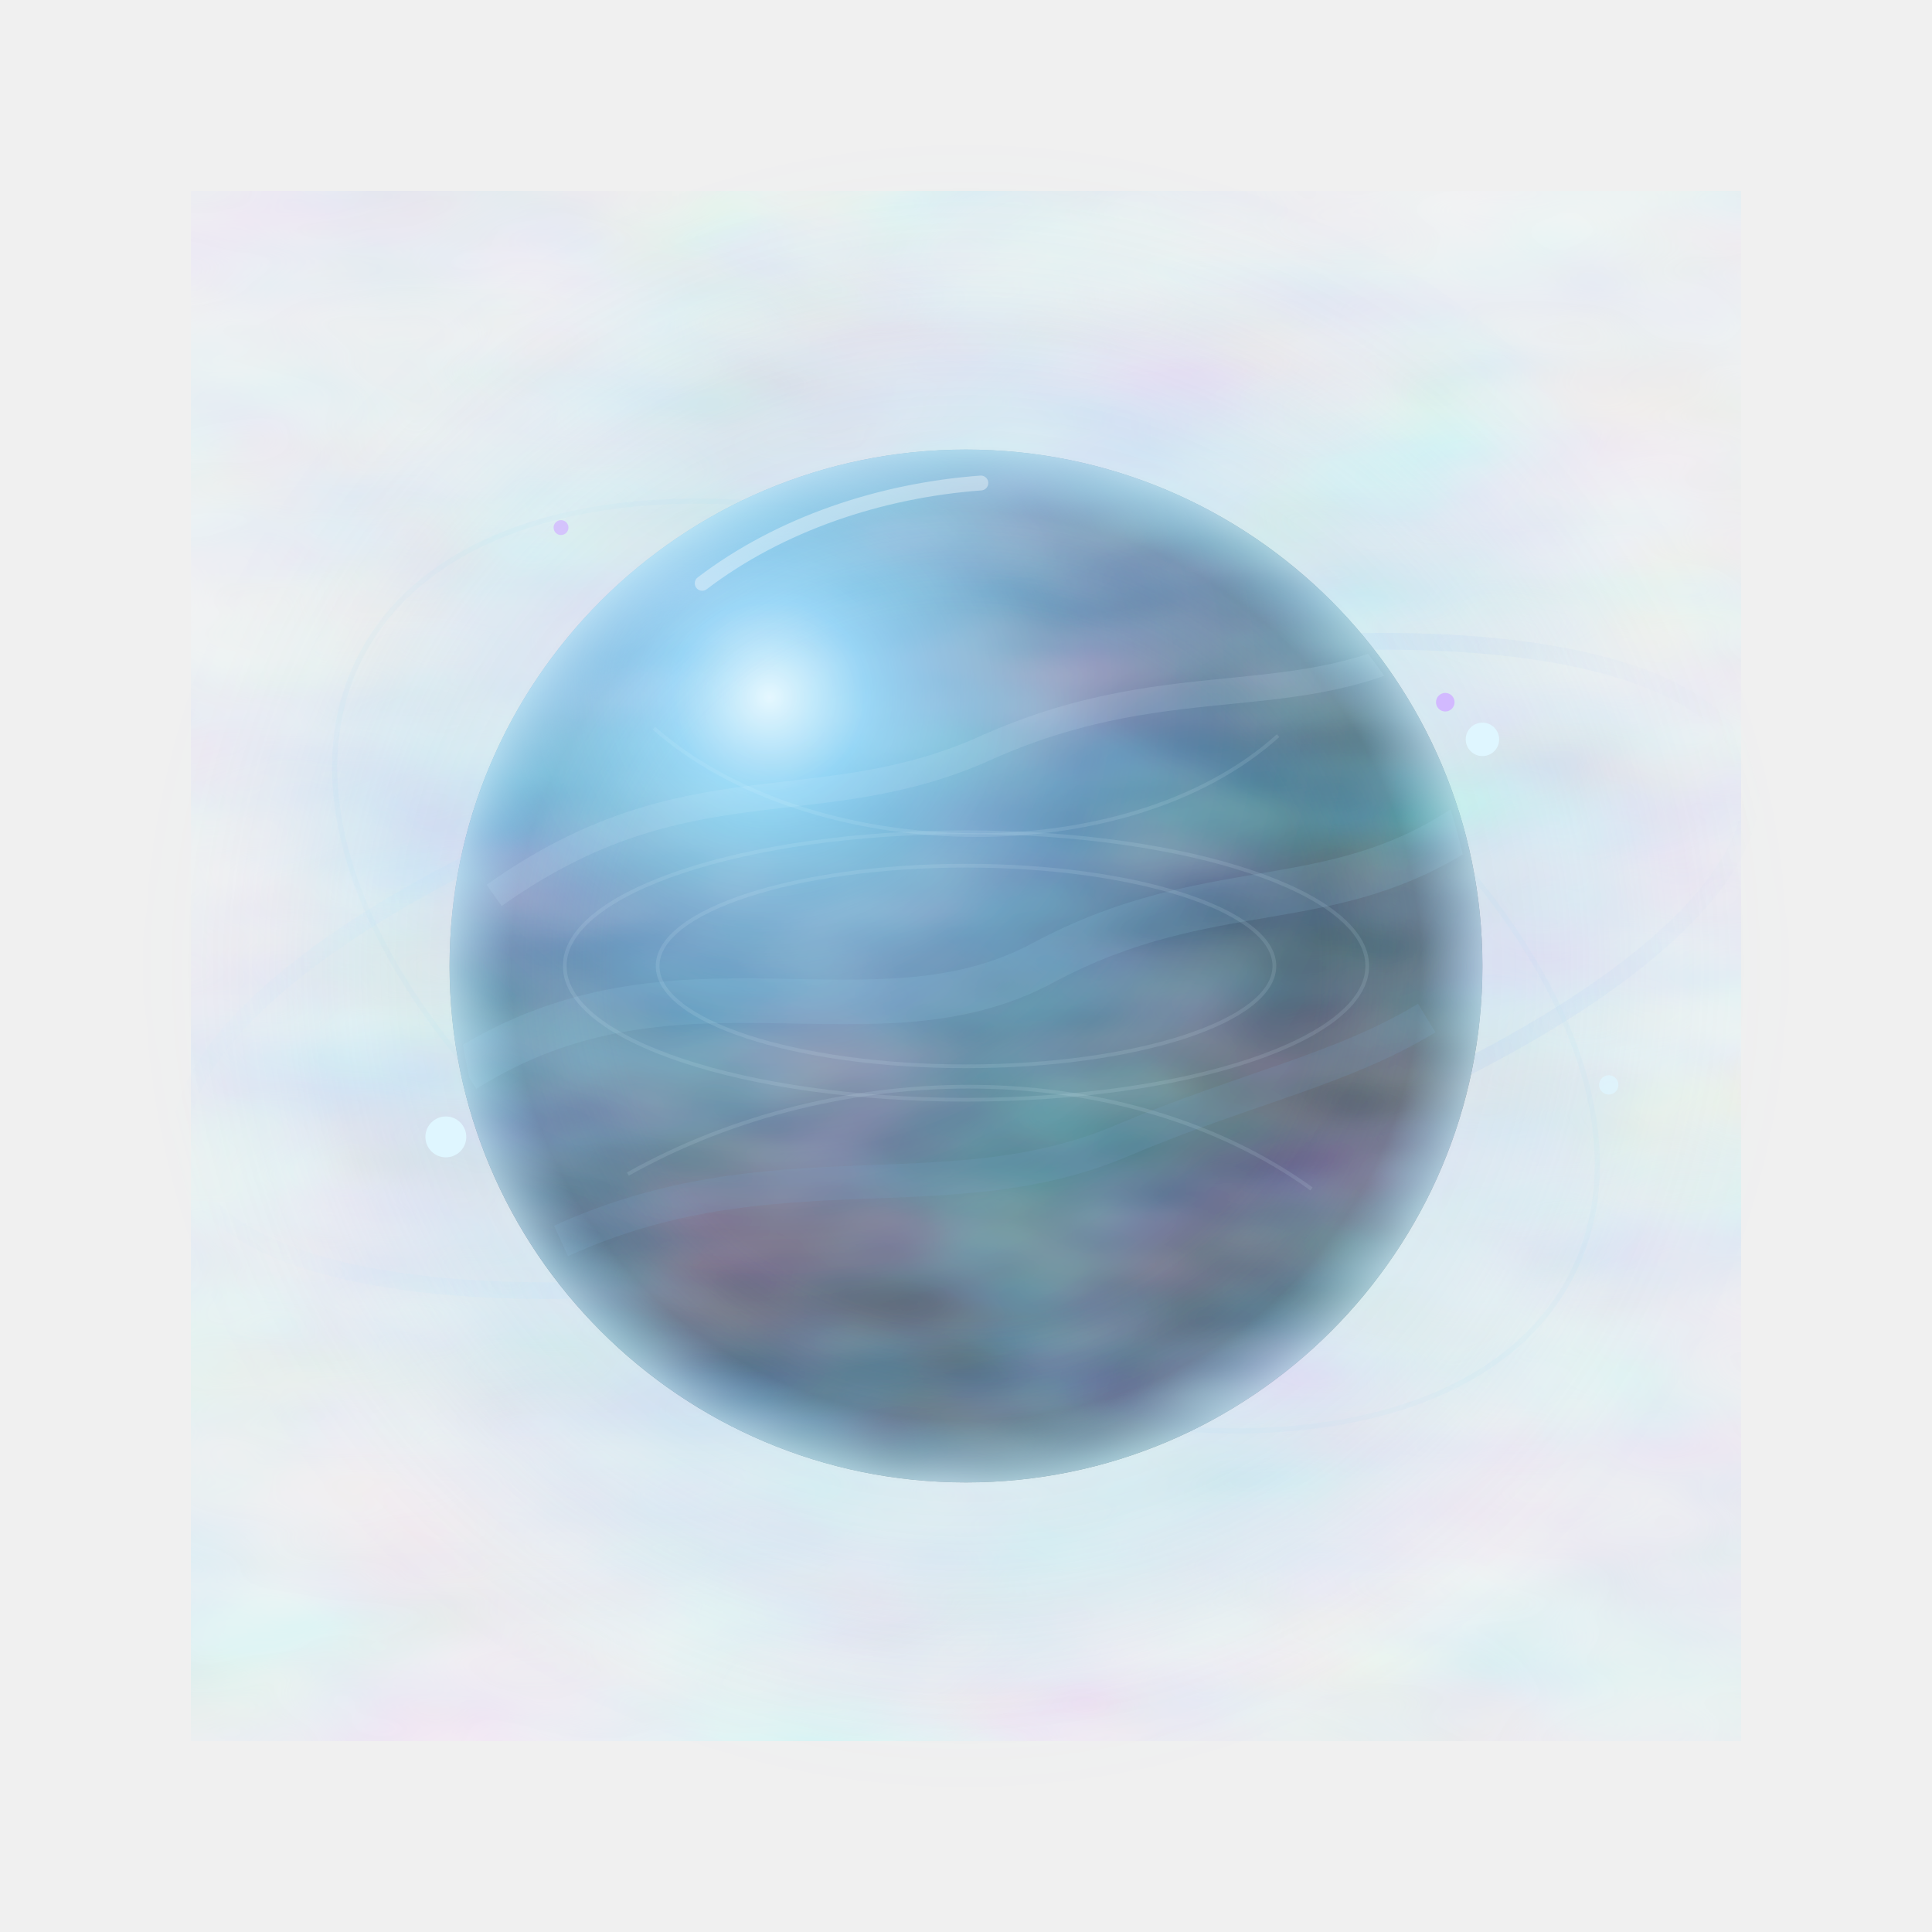
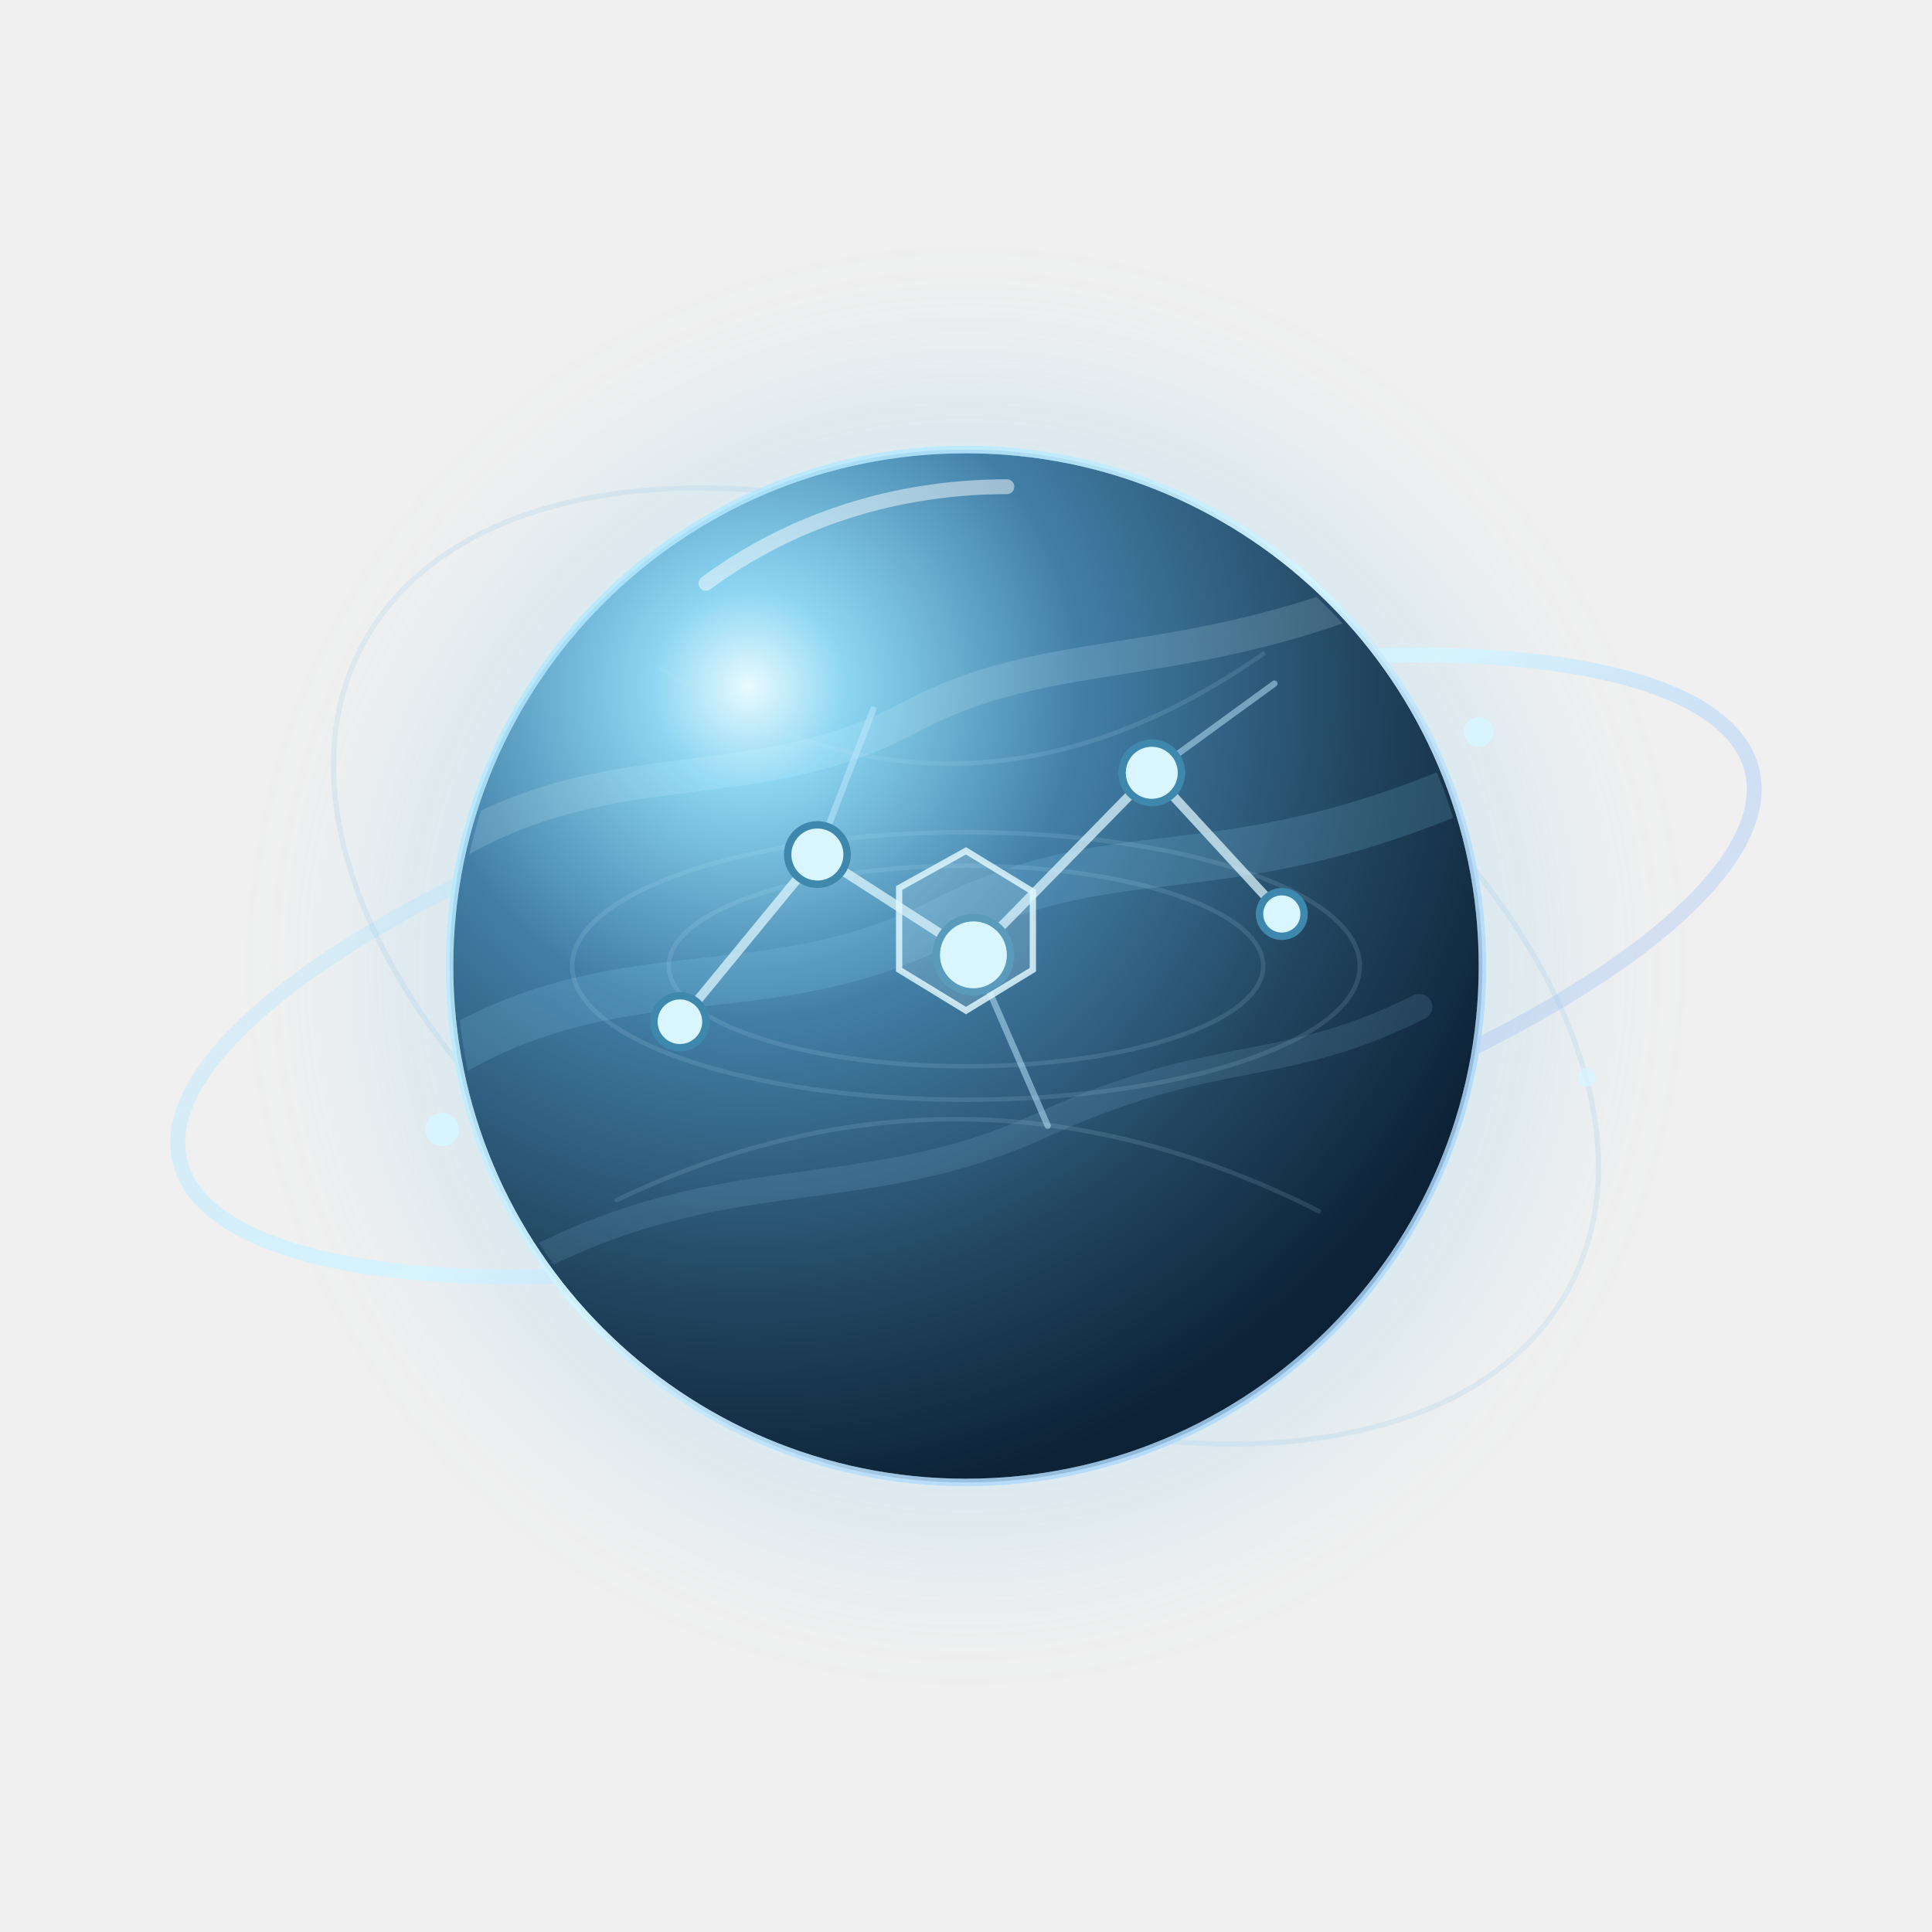
<svg xmlns="http://www.w3.org/2000/svg" viewBox="0 0 520 520">
  <defs>
-     <radialGradient id="base" cx="31%" cy="24%" r="78%">
-       <stop offset="0" stop-color="#e4f7ff" />
-       <stop offset=".12" stop-color="#90d2f4" />
-       <stop offset=".40" stop-color="#447fa8" />
-       <stop offset=".72" stop-color="#24465f" />
-       <stop offset="1" stop-color="#10283b" />
+     <radialGradient id="planet" cx="29%" cy="23%" r="80%">
+       <stop stop-color="#e8fbff" />
+       <stop offset=".12" stop-color="#8bd5f2" />
+       <stop offset=".4" stop-color="#427fa7" />
+       <stop offset=".75" stop-color="#21445e" />
+       <stop offset="1" stop-color="#0c2236" />
    </radialGradient>
-     <radialGradient id="atm" cx="50%" cy="50%" r="50%">
-       <stop offset=".68" stop-color="#9bdcff" stop-opacity="0" />
-       <stop offset=".88" stop-color="#9bdcff" stop-opacity=".12" />
-       <stop offset="1" stop-color="#c9efff" stop-opacity=".68" />
-     </radialGradient>
-     <linearGradient id="ring" x1="0" y1="0" x2="1" y2="0">
-       <stop stop-color="#9ad7ff" stop-opacity="0" />
-       <stop offset=".32" stop-color="#bce7ff" stop-opacity=".22" />
-       <stop offset=".52" stop-color="#e8f8ff" stop-opacity=".9" />
-       <stop offset=".72" stop-color="#9fbcff" stop-opacity=".20" />
-       <stop offset="1" stop-color="#8ab8ea" stop-opacity="0" />
+     <linearGradient id="rim" x1="0" y1="0" x2="1" y2="1">
+       <stop stop-color="#9edfff" stop-opacity=".1" />
+       <stop offset=".48" stop-color="#d6f5ff" stop-opacity=".9" />
+       <stop offset="1" stop-color="#8aabf0" stop-opacity=".12" />
    </linearGradient>
-     <filter id="halo" x="-60%" y="-60%" width="220%" height="220%">
-       <feGaussianBlur stdDeviation="22" />
+     <filter id="glow" x="-40%" y="-40%" width="180%" height="180%">
+       <feGaussianBlur stdDeviation="16" />
    </filter>
-     <filter id="surface" x="-25%" y="-25%" width="150%" height="150%">
-       <feTurbulence type="fractalNoise" baseFrequency=".012 .026" numOctaves="3" seed="17" result="n" />
-       <feColorMatrix in="n" values="1 0 0 0 .1  0 1 0 0 .28  0 0 1 0 .48  0 0 0 .38 0" result="c" />
-       <feBlend in="SourceGraphic" in2="c" mode="screen" />
-     </filter>
-     <clipPath id="clip">
+     <clipPath id="sphere">
      <circle cx="260" cy="260" r="137" />
    </clipPath>
  </defs>
-   <circle cx="260" cy="260" r="178" fill="#63b8e7" opacity=".16" filter="url(#halo)" />
-   <ellipse cx="260" cy="260" rx="217" ry="72" fill="none" stroke="url(#ring)" stroke-width="4.5" transform="rotate(-14 260 260)" />
-   <ellipse cx="260" cy="260" rx="183" ry="105" fill="none" stroke="#b9ddf3" stroke-opacity=".15" stroke-width="1.4" transform="rotate(27 260 260)" />
-   <circle cx="260" cy="260" r="139" fill="url(#base)" filter="url(#surface)" />
-   <g clip-path="url(#clip)" fill="none">
-     <path d="M133 241 C185 204 220 222 266 201 C318 178 352 194 391 169" stroke="#d9f3ff" stroke-opacity=".13" stroke-width="7" />
-     <path d="M125 288 C182 252 235 284 281 259 C326 235 358 247 395 222" stroke="#9fd8f5" stroke-opacity=".13" stroke-width="12" />
-     <path d="M151 334 C208 308 255 327 302 307 C335 293 361 288 384 274" stroke="#7eacd0" stroke-opacity=".15" stroke-width="9" />
-     <g stroke="#d9f2ff" stroke-opacity=".12" stroke-width="1">
-       <ellipse cx="260" cy="260" rx="108" ry="36" />
-       <ellipse cx="260" cy="260" rx="83" ry="27" />
-       <path d="M176 196 C218 233 303 235 344 198" />
-       <path d="M169 316 C226 284 303 284 353 320" />
+   <circle cx="260" cy="260" r="162" fill="#4db8e7" opacity=".13" filter="url(#glow)" />
+   <ellipse cx="260" cy="260" rx="218" ry="67" fill="none" stroke="url(#rim)" stroke-width="4" transform="rotate(-14 260 260)" />
+   <ellipse cx="260" cy="260" rx="184" ry="108" fill="none" stroke="#9bc9e8" stroke-opacity=".22" stroke-width="1.4" transform="rotate(28 260 260)" />
+   <circle cx="260" cy="260" r="139" fill="url(#planet)" stroke="#b8eaff" stroke-opacity=".72" stroke-width="2" />
+   <g clip-path="url(#sphere)" fill="none" stroke-linecap="round">
+     <path d="M119 229 C164 201 202 216 245 193 S326 185 400 146" stroke="#d6f6ff" stroke-opacity=".16" stroke-width="9" />
+     <path d="M117 286 C166 255 205 273 254 248 S330 242 405 207" stroke="#8bd7f6" stroke-opacity=".16" stroke-width="13" />
+     <path d="M142 340 C195 312 232 325 280 303 S344 290 382 271" stroke="#a5dfff" stroke-opacity=".12" stroke-width="7" />
+     <g stroke="#c6eafa" stroke-opacity=".13" stroke-width="1.2">
+       <ellipse cx="260" cy="260" rx="106" ry="36" />
+       <ellipse cx="260" cy="260" rx="80" ry="27" />
+       <path d="M178 180 Q258 233 340 176" />
+       <path d="M166 323 Q260 278 355 326" />
    </g>
+     <path d="M183 275 L220 230 L262 257 L310 208 L345 246" stroke="#e1f8ff" stroke-opacity=".72" stroke-width="2.5" />
+     <path d="M220 230 L235 191 M262 257 L282 303 M310 208 L343 184" stroke="#c1eaff" stroke-opacity=".5" stroke-width="1.7" />
  </g>
-   <circle cx="260" cy="260" r="139" fill="url(#atm)" />
-   <path d="M189 157 C210 141 237 132 264 130" fill="none" stroke="#fff" stroke-opacity=".38" stroke-width="4" stroke-linecap="round" />
-   <g fill="#dff6ff">
-     <circle cx="120" cy="306" r="5.5" />
-     <circle cx="399" cy="199" r="4.5" />
-     <circle cx="433" cy="292" r="2.6" opacity=".75" />
+   <g fill="#d9f6ff" stroke="#3e87ad" stroke-width="2">
+     <circle cx="183" cy="275" r="7" />
+     <circle cx="220" cy="230" r="8" />
+     <circle cx="262" cy="257" r="10" />
+     <circle cx="310" cy="208" r="8" />
+     <circle cx="345" cy="246" r="6" />
  </g>
-   <g fill="#d2b9ff">
-     <circle cx="389" cy="189" r="2.5" />
-     <circle cx="151" cy="142" r="2" opacity=".8" />
+   <path d="M242 239 L260 229 L278 240 L278 261 L260 272 L242 261Z" fill="#d8f8ff" fill-opacity=".18" stroke="#e1f8ff" stroke-opacity=".82" stroke-width="1.7" />
+   <circle cx="260" cy="260" r="139" fill="none" stroke="url(#rim)" stroke-width="2" />
+   <path d="M190 157 C213 140 241 131 271 131" fill="none" stroke="#fff" stroke-opacity=".48" stroke-width="4" stroke-linecap="round" />
+   <g fill="#d8f5ff">
+     <circle cx="119" cy="304" r="4.5" />
+     <circle cx="398" cy="197" r="4" />
+     <circle cx="427" cy="290" r="2.5" opacity=".75" />
  </g>
</svg>
